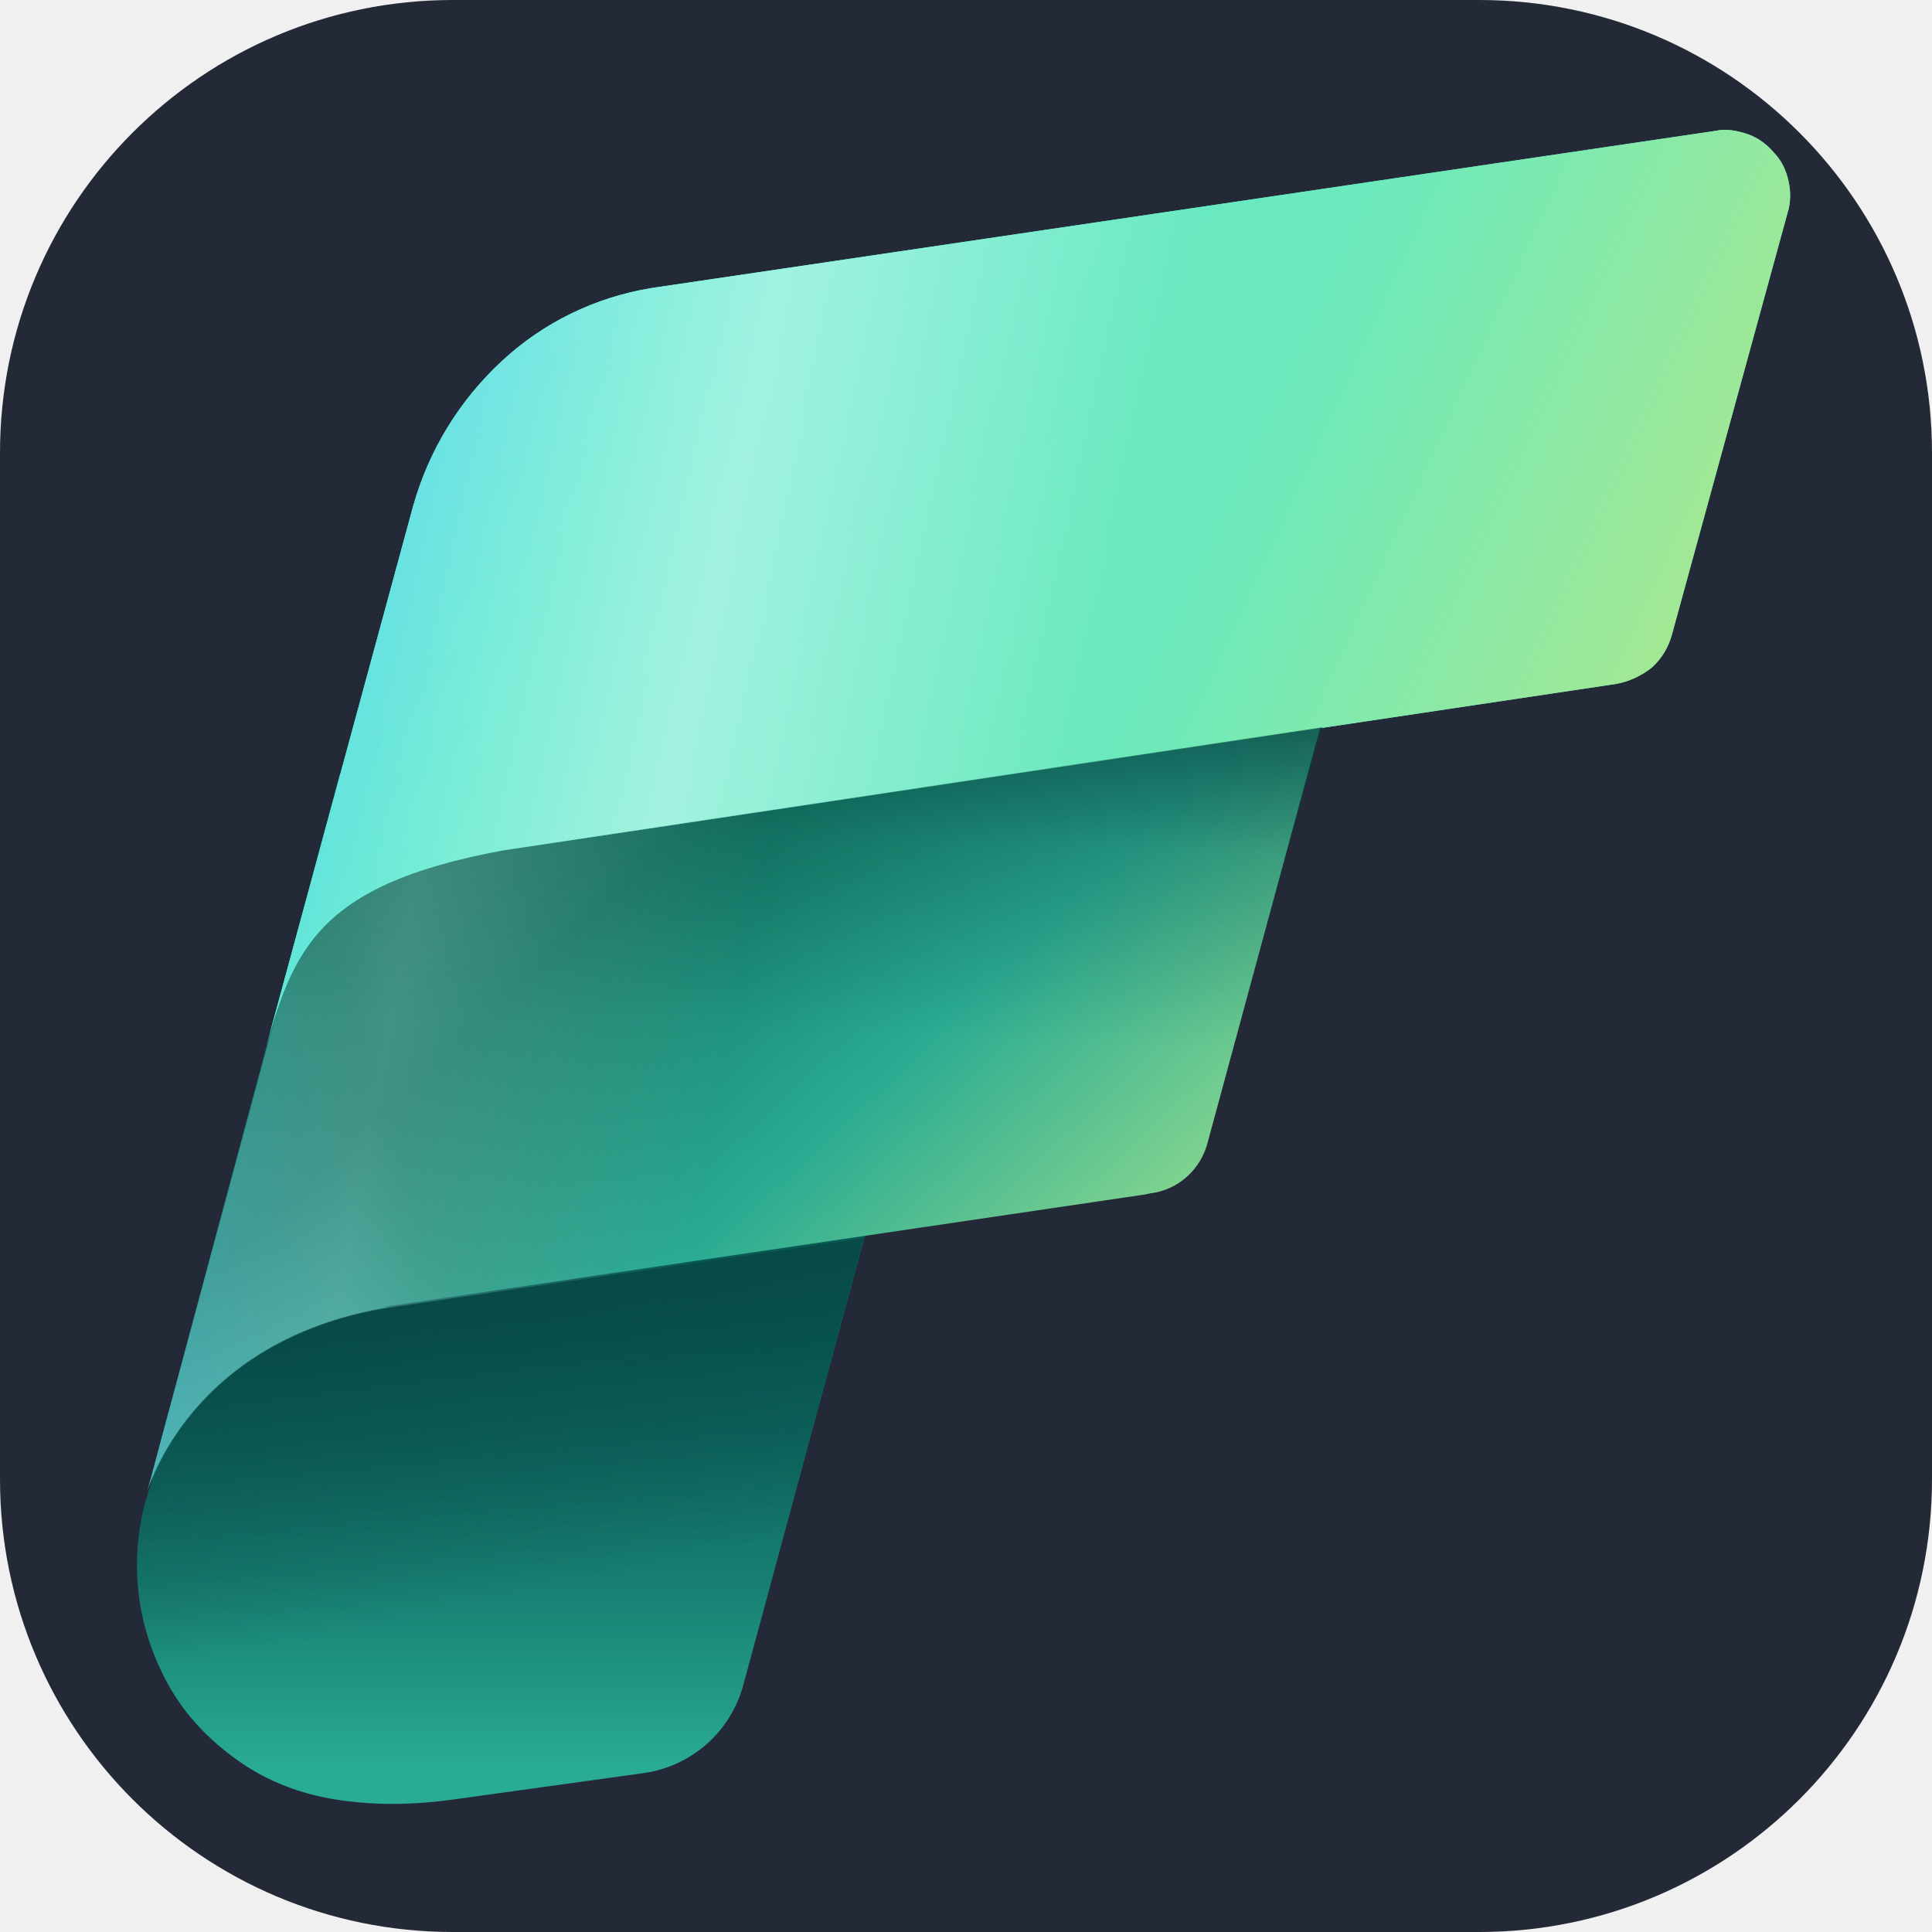
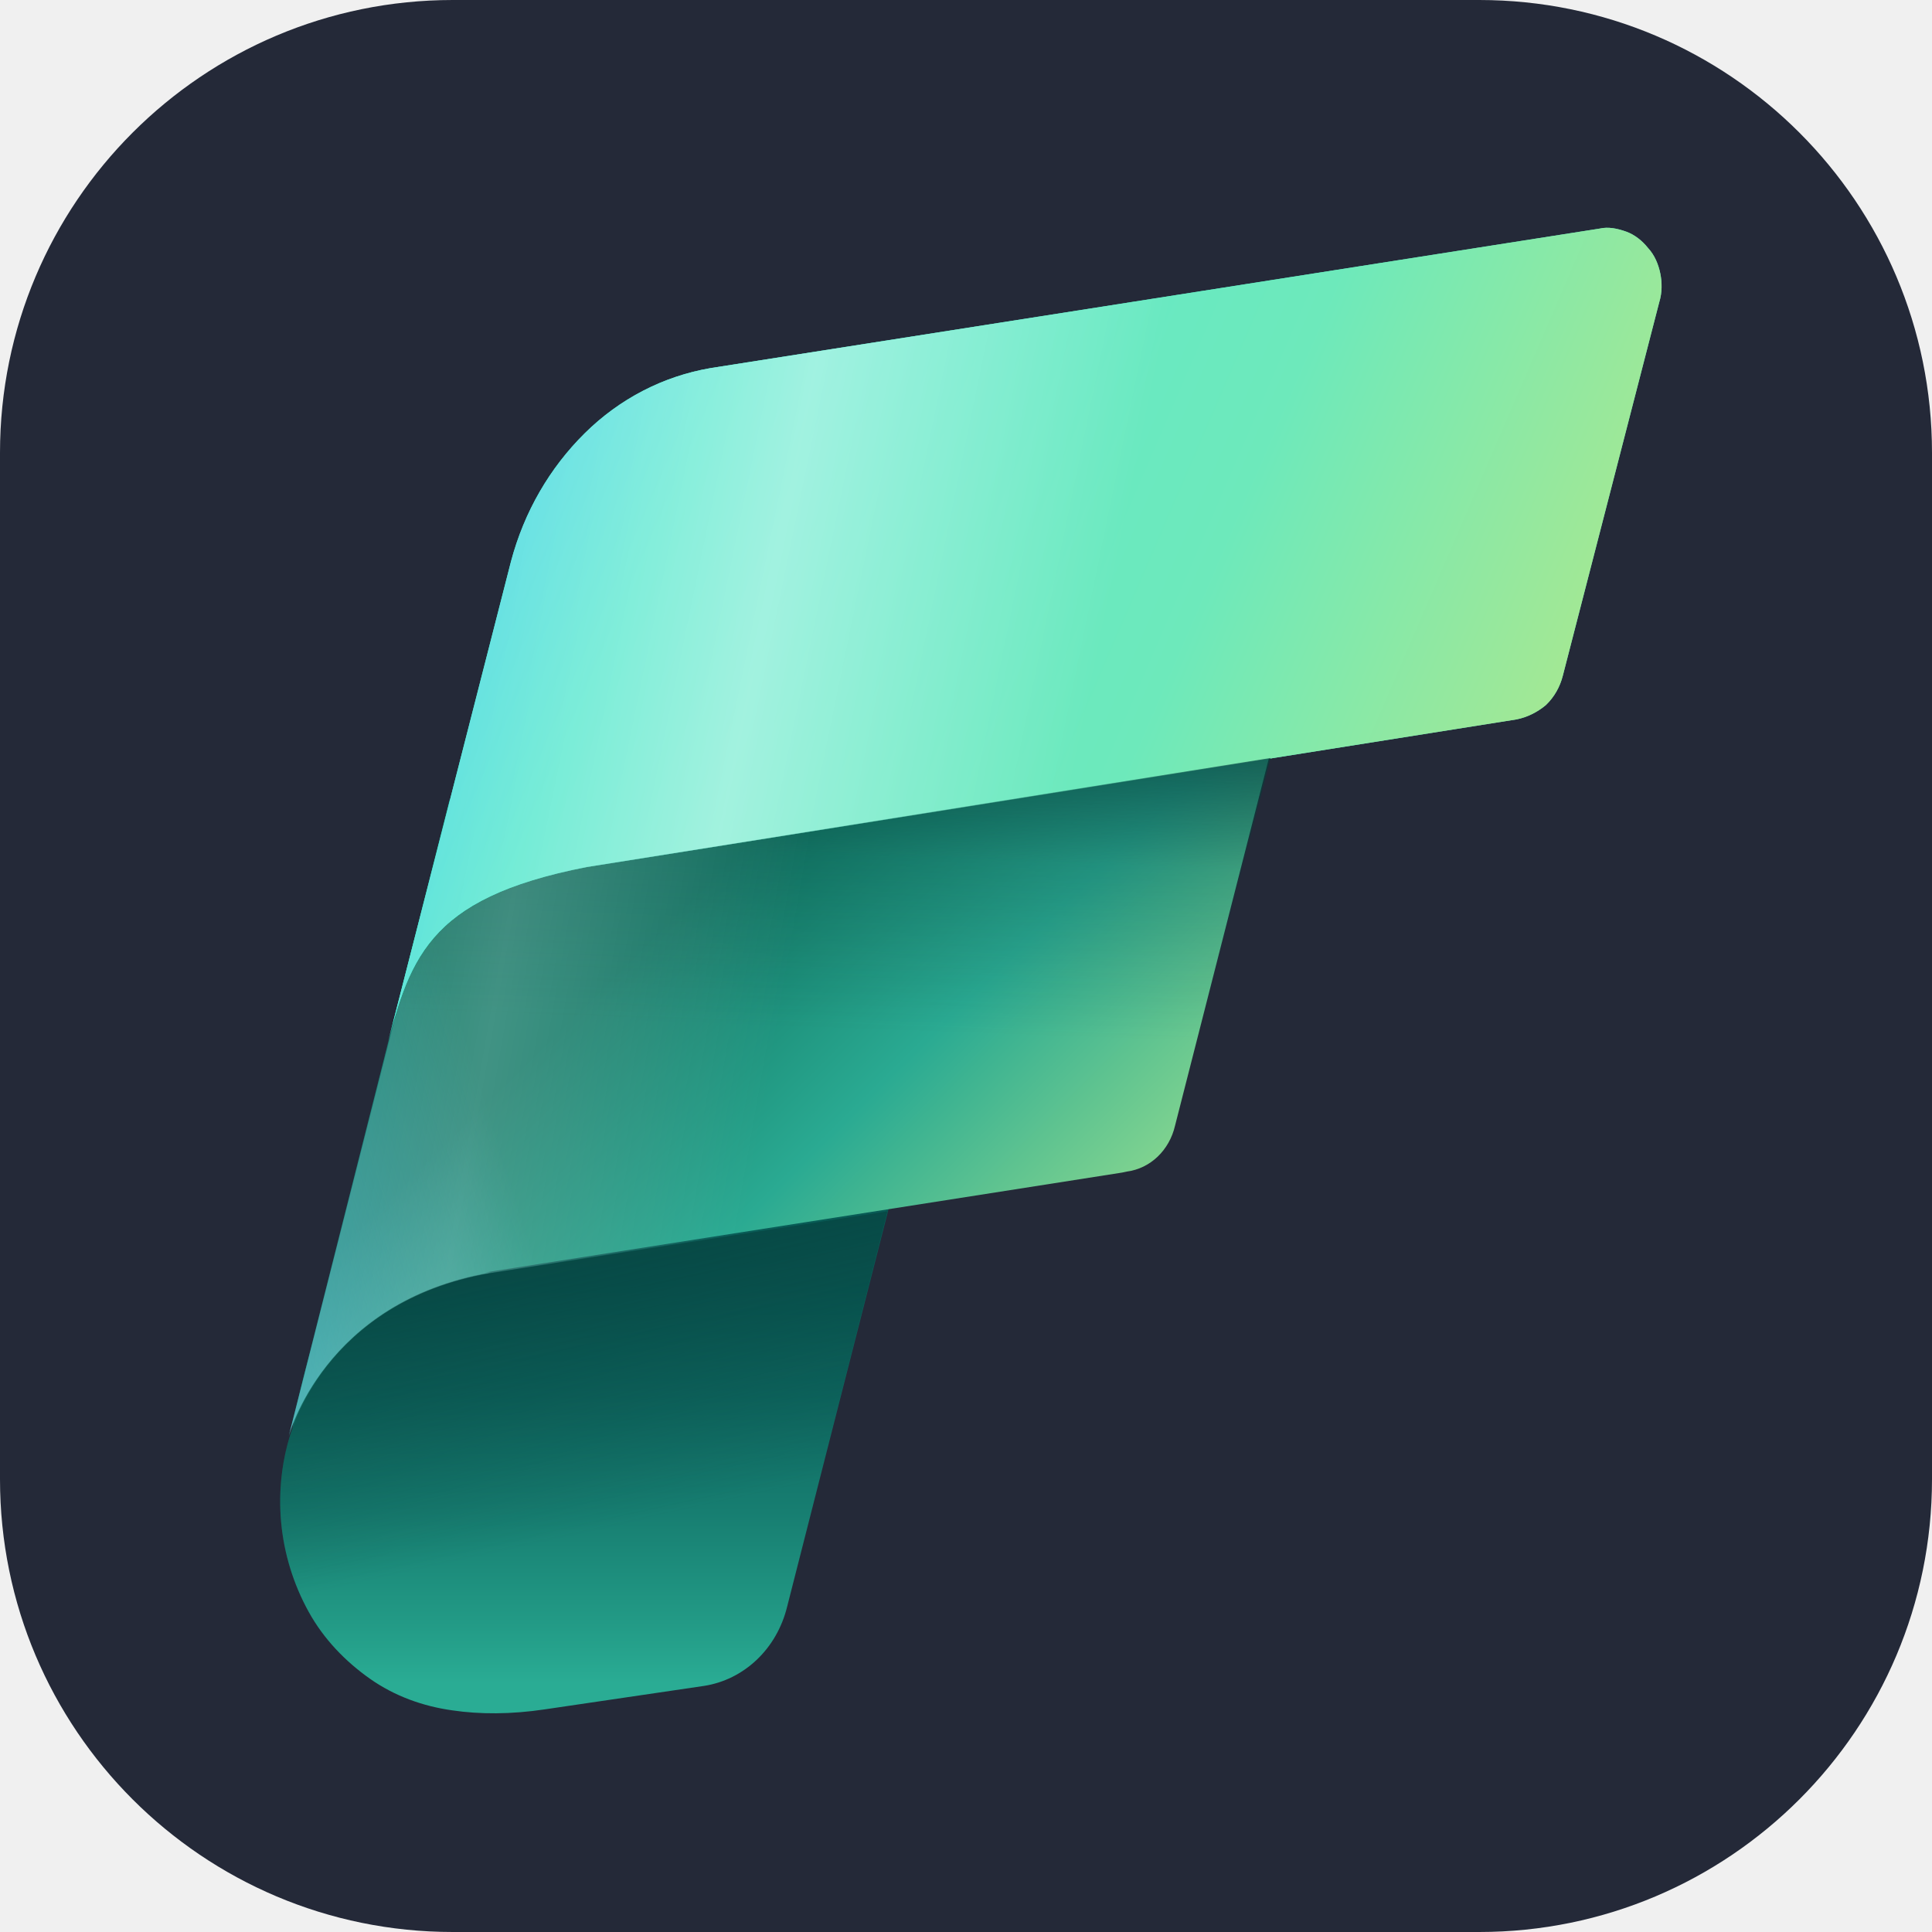
<svg xmlns="http://www.w3.org/2000/svg" width="256" height="256" fill="none" viewBox="0 0 256 256" id="fabric">
  <style>
#fabric {
    rect {fill: #242938}

    @media (prefers-color-scheme: light) {
        rect {fill: #F4F2ED}
    }
}
</style>
  <rect width="256" height="256" fill="#242938" rx="60" />
  <g clip-path="url(#clip0_4_180)">
-     <path fill-rule="evenodd" clip-rule="evenodd" d="M26.996 170.16L23.846 182.02C22.646 185.821 20.996 191.447 20.096 196.465C18.446 200.874 17.846 205.74 18.296 210.454C18.746 215.168 20.246 219.729 22.646 223.835C25.046 227.94 28.496 231.285 32.396 233.87C36.296 236.456 40.796 237.976 45.446 238.584C49.796 239.193 54.746 239.193 60.146 238.432L85.346 234.935C91.646 234.023 96.896 229.461 98.546 223.074L116.096 158.299L26.996 170.16Z" fill="url(#paint0_linear_28_36)" />
-     <path d="M51.598 173.185C25.048 177.443 19.498 197.666 19.498 197.666L44.998 102.631L178.197 84.385L160.047 151.289C159.148 154.939 156.148 157.676 152.398 158.131L151.648 158.284L50.698 173.185H51.598Z" fill="url(#paint1_linear_28_36)" />
-     <path d="M51.598 173.185C25.048 177.443 19.498 197.666 19.498 197.666L44.998 102.631L178.197 84.385L160.047 151.289C159.148 154.939 156.148 157.676 152.398 158.131L151.648 158.284L50.698 173.185H51.598Z" fill="url(#paint2_linear_28_36)" fill-opacity="0.8" />
-     <path d="M66.744 112.664L214.194 90.616C215.844 90.312 217.494 89.552 218.844 88.487C220.194 87.271 221.093 85.75 221.544 84.078L236.843 28.273C237.294 26.905 237.294 25.384 236.994 24.016C236.694 22.648 236.094 21.279 235.044 20.215C234.143 19.15 232.944 18.238 231.594 17.782C230.244 17.326 228.744 17.021 227.394 17.326L86.394 38.157C78.894 39.373 71.993 42.719 66.444 47.889C60.894 53.059 56.844 59.597 54.744 67.047L34.494 141.554C38.544 126.501 41.094 117.378 66.744 112.664Z" fill="url(#paint3_linear_28_36)" />
-     <path d="M66.744 112.664L214.194 90.616C215.844 90.312 217.494 89.552 218.844 88.487C220.194 87.271 221.093 85.75 221.544 84.078L236.843 28.273C237.294 26.905 237.294 25.384 236.994 24.016C236.694 22.648 236.094 21.279 235.044 20.215C234.143 19.15 232.944 18.238 231.594 17.782C230.244 17.326 228.744 17.021 227.394 17.326L86.394 38.157C78.894 39.373 71.993 42.719 66.444 47.889C60.894 53.059 56.844 59.597 54.744 67.047L34.494 141.554C38.544 126.501 41.094 117.378 66.744 112.664Z" fill="url(#paint4_linear_28_36)" />
-     <path d="M66.744 112.664L214.194 90.616C215.844 90.312 217.494 89.552 218.844 88.487C220.194 87.271 221.093 85.75 221.544 84.078L236.843 28.273C237.294 26.905 237.294 25.384 236.994 24.016C236.694 22.648 236.094 21.279 235.044 20.215C234.143 19.15 232.944 18.238 231.594 17.782C230.244 17.326 228.744 17.021 227.394 17.326L86.394 38.157C78.894 39.373 71.993 42.719 66.444 47.889C60.894 53.059 56.844 59.597 54.744 67.047L34.494 141.554C38.544 126.501 41.094 117.378 66.744 112.664Z" fill="url(#paint5_linear_28_36)" fill-opacity="0.4" />
-     <path d="M66.748 112.643C45.448 116.596 40.048 123.591 36.598 134.387L19.498 197.793C19.498 197.793 24.898 177.722 51.298 173.313L151.797 158.411L152.547 158.259C154.348 157.955 155.997 157.195 157.347 155.978C158.697 154.762 159.598 153.089 160.198 151.417L175.198 96.373L66.748 112.643Z" fill="url(#paint6_linear_28_36)" />
-     <path d="M66.748 112.643C45.448 116.596 40.048 123.591 36.598 134.387L19.498 197.793C19.498 197.793 24.898 177.722 51.298 173.313L151.797 158.411L152.547 158.259C154.348 157.955 155.997 157.195 157.347 155.978C158.697 154.762 159.598 153.089 160.198 151.417L175.198 96.373L66.748 112.643Z" fill="url(#paint7_linear_28_36)" fill-opacity="0.2" />
-     <path fill-rule="evenodd" clip-rule="evenodd" d="M51.296 173.339C29.096 176.989 21.746 191.89 20.096 196.452C18.446 200.861 17.846 205.727 18.296 210.44C18.746 215.154 20.246 219.715 22.646 223.821C25.046 227.927 28.496 231.272 32.396 233.857C36.296 236.442 40.796 237.962 45.446 238.57C49.796 239.179 54.746 239.179 60.146 238.419L85.346 234.921C91.646 234.009 96.896 229.447 98.546 223.061L114.446 164.064L51.296 173.339Z" fill="url(#paint8_linear_28_36)" />
+     <path fill-rule="evenodd" clip-rule="evenodd" d="M44.517 165.912L41.885 176.437C40.882 179.81 39.504 184.802 38.751 189.255C37.373 193.168 36.871 197.486 37.247 201.669C37.623 205.852 38.877 209.9 40.882 213.543C42.888 217.186 45.771 220.154 49.029 222.448C52.288 224.742 56.049 226.091 59.934 226.631C63.569 227.171 67.706 227.171 72.218 226.496L93.276 223.393C98.54 222.583 102.927 218.535 104.306 212.868L118.971 155.387L44.517 165.912Z" fill="url(#paint0_linear_35_49)" />
+     <path d="M65.075 168.597C42.889 172.375 38.251 190.32 38.251 190.32L59.56 105.988L170.864 89.797L155.697 149.166C154.945 152.405 152.439 154.834 149.305 155.238L148.678 155.373L64.323 168.597H65.075Z" fill="url(#paint1_linear_35_49)" />
+     <path d="M65.075 168.597C42.889 172.375 38.251 190.32 38.251 190.32L59.56 105.988L170.864 89.797L155.697 149.166C154.945 152.405 152.439 154.834 149.305 155.238L148.678 155.373L64.323 168.597H65.075Z" fill="url(#paint2_linear_35_49)" fill-opacity="0.8" />
+     <path d="M77.731 114.891L200.943 95.326C202.321 95.056 203.7 94.381 204.828 93.437C205.956 92.358 206.708 91.008 207.084 89.524L219.869 40.004C220.245 38.79 220.245 37.44 219.995 36.226C219.744 35.011 219.243 33.797 218.365 32.853C217.613 31.908 216.611 31.099 215.482 30.694C214.354 30.289 213.101 30.019 211.973 30.289L94.151 48.775C87.884 49.854 82.118 52.822 77.48 57.41C72.843 61.998 69.458 67.8 67.704 74.412L50.782 140.528C54.167 127.17 56.297 119.074 77.731 114.891Z" fill="url(#paint3_linear_35_49)" />
+     <path d="M77.731 114.891L200.943 95.326C202.321 95.056 203.7 94.381 204.828 93.437C205.956 92.358 206.708 91.008 207.084 89.524L219.869 40.004C220.245 38.79 220.245 37.44 219.995 36.226C219.744 35.011 219.243 33.797 218.365 32.853C217.613 31.908 216.611 31.099 215.482 30.694C214.354 30.289 213.101 30.019 211.973 30.289L94.151 48.775C87.884 49.854 82.118 52.822 77.48 57.41C72.843 61.998 69.458 67.8 67.704 74.412L50.782 140.528C54.167 127.17 56.297 119.074 77.731 114.891Z" fill="url(#paint4_linear_35_49)" />
+     <path d="M77.731 114.891L200.943 95.326C202.321 95.056 203.7 94.381 204.828 93.437C205.956 92.358 206.708 91.008 207.084 89.524L219.869 40.004C220.245 38.79 220.245 37.44 219.995 36.226C219.744 35.011 219.243 33.797 218.365 32.853C217.613 31.908 216.611 31.099 215.482 30.694C214.354 30.289 213.101 30.019 211.973 30.289L94.151 48.775C87.884 49.854 82.118 52.822 77.48 57.41C72.843 61.998 69.458 67.8 67.704 74.412L50.782 140.528C54.167 127.17 56.297 119.074 77.731 114.891Z" fill="url(#paint5_linear_35_49)" fill-opacity="0.4" />
+     <path d="M77.734 114.872C59.936 118.38 55.423 124.587 52.541 134.167L38.251 190.434C38.251 190.434 42.764 172.623 64.824 168.71L148.803 155.487L149.43 155.351C150.934 155.082 152.313 154.407 153.441 153.328C154.569 152.248 155.321 150.764 155.823 149.28L168.357 100.435L77.734 114.872Z" fill="url(#paint6_linear_35_49)" />
+     <path d="M77.734 114.872C59.936 118.38 55.423 124.587 52.541 134.167L38.251 190.434C38.251 190.434 42.764 172.623 64.824 168.71L148.803 155.487L149.43 155.351C150.934 155.082 152.313 154.407 153.441 153.328C154.569 152.248 155.321 150.764 155.823 149.28L168.357 100.435L77.734 114.872Z" fill="url(#paint7_linear_35_49)" fill-opacity="0.2" />
+     <path fill-rule="evenodd" clip-rule="evenodd" d="M64.823 168.733C46.272 171.972 40.13 185.195 38.751 189.243C37.373 193.156 36.871 197.474 37.247 201.656C37.623 205.84 38.877 209.887 40.882 213.531C42.888 217.174 45.771 220.142 49.029 222.436C52.288 224.73 56.049 226.079 59.934 226.619C63.569 227.158 67.706 227.158 72.218 226.484L93.276 223.381C98.54 222.571 102.927 218.523 104.306 212.856L117.592 160.503L64.823 168.733Z" fill="url(#paint8_linear_35_49)" />
  </g>
  <defs>
-     <linearGradient id="paint0_linear_28_36" x1="67.043" y1="239.008" x2="67.043" y2="158.308" gradientUnits="userSpaceOnUse">
+     <linearGradient id="paint0_linear_35_49" x1="77.981" y1="227.007" x2="77.981" y2="155.395" gradientUnits="userSpaceOnUse">
      <stop offset="0.056" stop-color="#2AAC94" />
      <stop offset="0.155" stop-color="#239C87" />
      <stop offset="0.372" stop-color="#177E71" />
      <stop offset="0.588" stop-color="#0E6961" />
      <stop offset="0.799" stop-color="#095D57" />
      <stop offset="1" stop-color="#085954" />
    </linearGradient>
-     <linearGradient id="paint1_linear_28_36" x1="149.711" y1="197.171" x2="71.694" y2="113.446" gradientUnits="userSpaceOnUse">
+     <linearGradient id="paint1_linear_35_49" x1="147.06" y1="189.881" x2="77.659" y2="119.749" gradientUnits="userSpaceOnUse">
      <stop offset="0.042" stop-color="#ABE88E" />
      <stop offset="0.549" stop-color="#2AAA92" />
      <stop offset="0.906" stop-color="#117865" />
    </linearGradient>
-     <linearGradient id="paint2_linear_28_36" x1="-22.536" y1="172.61" x2="50.837" y2="147.918" gradientUnits="userSpaceOnUse">
+     <linearGradient id="paint2_linear_35_49" x1="3.127" y1="168.087" x2="65.153" y2="148.43" gradientUnits="userSpaceOnUse">
      <stop stop-color="#6AD6F9" />
      <stop offset="1" stop-color="#6AD6F9" stop-opacity="0" />
    </linearGradient>
-     <linearGradient id="paint3_linear_28_36" x1="34.506" y1="79.254" x2="229.289" y2="79.254" gradientUnits="userSpaceOnUse">
+     <linearGradient id="paint3_linear_35_49" x1="50.793" y1="85.243" x2="213.557" y2="85.243" gradientUnits="userSpaceOnUse">
      <stop offset="0.043" stop-color="#25FFD4" />
      <stop offset="0.874" stop-color="#55DDB9" />
    </linearGradient>
-     <linearGradient id="paint4_linear_28_36" x1="41.488" y1="36.472" x2="217.793" y2="117.24" gradientUnits="userSpaceOnUse">
+     <linearGradient id="paint4_linear_35_49" x1="56.627" y1="47.279" x2="206.903" y2="112.107" gradientUnits="userSpaceOnUse">
      <stop stop-color="#6AD6F9" />
      <stop offset="0.23" stop-color="#60E9D0" />
      <stop offset="0.651" stop-color="#6DE9BB" />
      <stop offset="0.994" stop-color="#ABE88E" />
    </linearGradient>
-     <linearGradient id="paint5_linear_28_36" x1="52.007" y1="61.337" x2="147.53" y2="82.189" gradientUnits="userSpaceOnUse">
+     <linearGradient id="paint5_linear_35_49" x1="65.417" y1="69.344" x2="145.651" y2="85.837" gradientUnits="userSpaceOnUse">
      <stop stop-color="white" stop-opacity="0" />
      <stop offset="0.459" stop-color="white" />
      <stop offset="1" stop-color="white" stop-opacity="0" />
    </linearGradient>
-     <linearGradient id="paint6_linear_28_36" x1="97.2" y1="150.447" x2="99.515" y2="82.632" gradientUnits="userSpaceOnUse">
+     <linearGradient id="paint6_linear_35_49" x1="103.181" y1="148.419" x2="105.362" y2="88.249" gradientUnits="userSpaceOnUse">
      <stop offset="0.205" stop-color="#063D3B" stop-opacity="0" />
      <stop offset="0.586" stop-color="#063D3B" stop-opacity="0.237" />
      <stop offset="0.872" stop-color="#063D3B" stop-opacity="0.75" />
    </linearGradient>
-     <linearGradient id="paint7_linear_28_36" x1="13.742" y1="131.154" x2="95.357" y2="146.297" gradientUnits="userSpaceOnUse">
+     <linearGradient id="paint7_linear_35_49" x1="33.442" y1="131.298" x2="101.899" y2="143.259" gradientUnits="userSpaceOnUse">
      <stop stop-color="white" stop-opacity="0" />
      <stop offset="0.459" stop-color="white" />
      <stop offset="1" stop-color="white" stop-opacity="0" />
    </linearGradient>
-     <linearGradient id="paint8_linear_28_36" x1="72.107" y1="216.275" x2="55.792" y2="137.521" gradientUnits="userSpaceOnUse">
+     <linearGradient id="paint8_linear_35_49" x1="82.213" y1="206.834" x2="66.918" y2="137.314" gradientUnits="userSpaceOnUse">
      <stop offset="0.064" stop-color="#063D3B" stop-opacity="0" />
      <stop offset="0.17" stop-color="#063D3B" stop-opacity="0.135" />
      <stop offset="0.562" stop-color="#063D3B" stop-opacity="0.599" />
      <stop offset="0.85" stop-color="#063D3B" stop-opacity="0.9" />
      <stop offset="1" stop-color="#063D3B" />
    </linearGradient>
-     <clipPath id="clip0_28_36">
+     <clipPath id="clip0_35_49">
      <rect width="256" height="256" fill="white" />
-     </clipPath>
-     <clipPath id="clip1_28_36">
-       <rect width="219" height="222" fill="white" transform="translate(18 17)" />
    </clipPath>
  </defs>
</svg>
